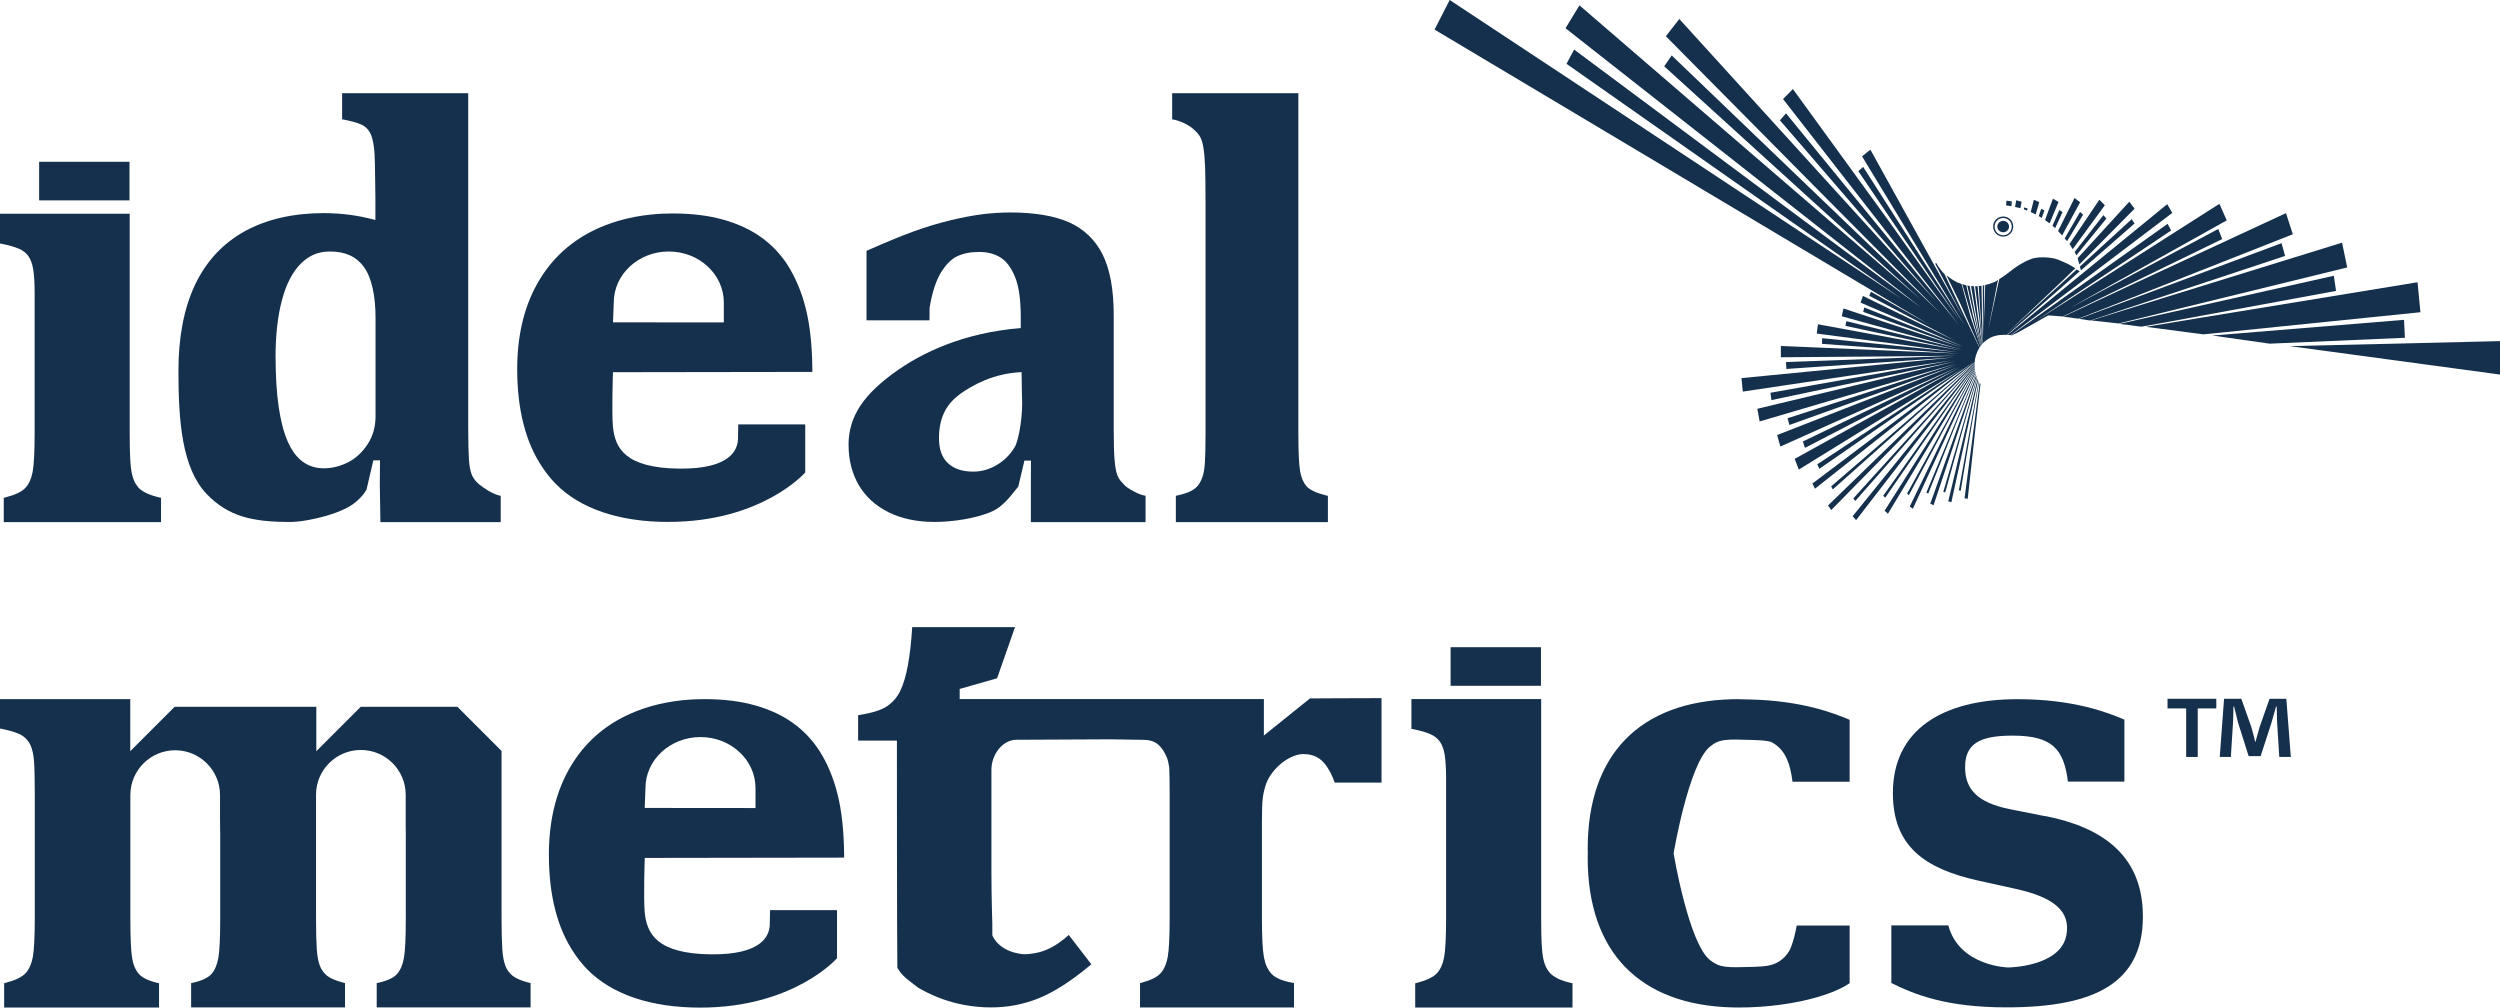
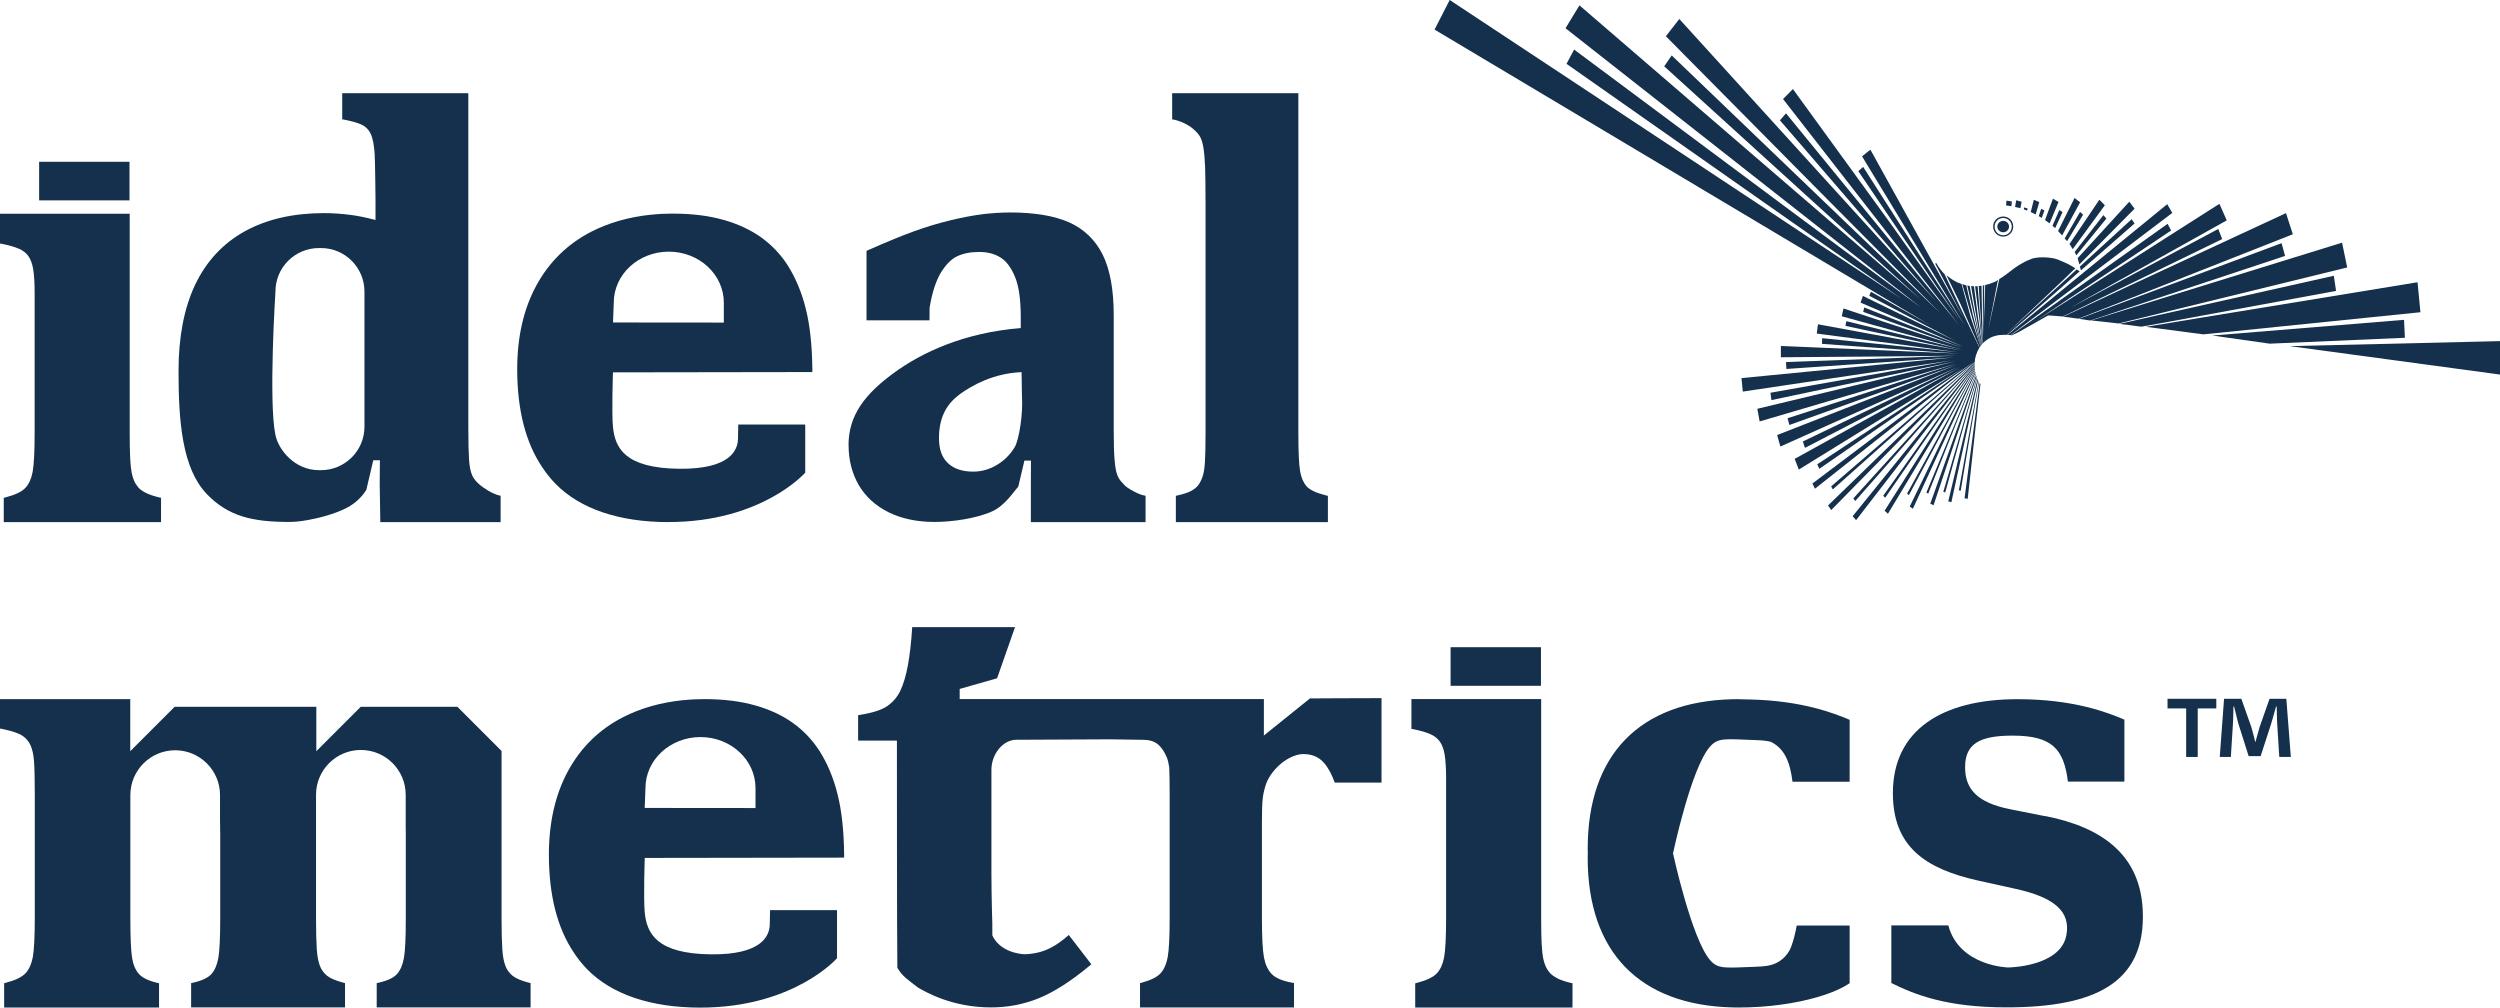
<svg xmlns="http://www.w3.org/2000/svg" id="Layer_2" data-name="Layer 2" viewBox="0 0 500.19 201.58">
  <g id="Layer_1-2" data-name="Layer 1">
    <g>
      <g>
-         <g>
-           <path d="M400.79,43.32c-1.13,0-2.01.88-2.01,2.01s.9,2.01,2.01,2.01,2.01-.88,2.01-2.01-.87-2.01-2.01-2.01ZM400.79,47.07c-.96,0-1.72-.77-1.72-1.73s.77-1.73,1.72-1.73,1.72.77,1.72,1.73-.76,1.73-1.72,1.73Z" fill="#14304c" />
-           <ellipse cx="400.79" cy="45.33" rx="1.17" ry="1.14" fill="#14304c" />
-         </g>
-         <path d="M402.43,41.26l.11-.95-1.1-.17-.07.96c.35.04.71.1,1.06.16h0Z" fill="#14304c" />
-         <polygon points="404.48 40.36 403.39 40.07 403.17 41.41 404.23 41.65 404.48 40.36" fill="#14304c" />
-         <polygon points="408.01 40.44 406.92 39.97 406.3 42.43 407.29 42.91 408.01 40.44" fill="#14304c" />
-         <path d="M410.08,44.69l1.78-4.28-1.12-.66-1.58,4.28c.31.21.62.44.91.66h0Z" fill="#14304c" />
-         <path d="M412.58,47.1h0s3.6-6.62,3.6-6.62l-1.11-.87-3.3,6.61c.28.29.55.58.8.88Z" fill="#14304c" />
-         <path d="M414.32,49.23c.13.2.25.39.38.62h0s6.43-8.79,6.43-8.79l-1.1-1.1-5.97,8.86c.09.15.18.28.26.4Z" fill="#14304c" />
-         <polygon points="416.03 52.9 427.08 41.75 426.02 40.36 415.68 51.66 416.03 52.9" fill="#14304c" />
-         <polygon points="483.69 56.47 440.24 63.59 429.35 65.39 440.84 66.9 484.27 62.47 483.69 56.47" fill="#14304c" />
-         <polygon points="405.66 41.7 404.99 41.5 404.91 41.89 405.59 42.13 405.66 41.7" fill="#14304c" />
-         <path d="M408.5,43.59h0s.54-1.49.54-1.49l-.65-.32-.48,1.46c.18.1.37.21.58.35Z" fill="#14304c" />
-         <path d="M411.19,45.64h0s1.48-3.2,1.48-3.2l-.64-.42-1.38,3.15c.19.17.37.32.53.47Z" fill="#14304c" />
-         <path d="M413.1,47.72s.09.1.17.19l.03.04c.1.12.22.24.27.3h0s3.21-5.29,3.21-5.29l-.61-.56-3.09,5.33Z" fill="#14304c" />
-         <polygon points="415.09 50.41 415.43 51.08 421.44 43.73 420.84 43.04 415.09 50.41" fill="#14304c" />
-         <path d="M416.13,53.33c.04.12.07.25.1.36.03.13.07.27.12.4h0s10.73-9.38,10.73-9.38l-.59-.85-10.37,9.48Z" fill="#14304c" />
-         <path d="M434.62,42.6l-1.01-1.75-18.45,15.08-13.49,11.06c.2.01.4.04.61.07h0s13.46-10.16,13.46-10.16l18.88-14.3Z" fill="#14304c" />
-         <path d="M396.08,69.51c.05-.08.1-.16.16-.23l-2-5.97h.02s-.02-.04-.02-.04l-1.78-6.45c-.25-.09-.5-.18-.8-.3l-.19-.08v-.03c-.64-.3-1.22-.68-1.72-1.11-.05-.03-.1-.06-.14-.09h-.02c-.05-.05-.1-.08-.14-.11h0s2.84,5.83,2.84,5.83l3.78,8.59Z" fill="#14304c" />
-         <path d="M444.61,47.85l-.79-2.04-29.66,15.79,31.36-17.51-1.47-3.31-23.66,15.08-13.19,8.41,8.41-5.62,18.78-12.53-.7-1.34-18.47,13.13-12.88,9.17s.05,0,.07.01c.03,0,.06,0,.09.01h0s1.21-.56,1.21-.56l6.07-3.43,1.28.08,1.67.14,7.95-3.86,23.93-11.64Z" fill="#14304c" />
-         <path d="M384.06,82.04l-17.7,15.28.34.6,28.39-25.29s0-.03,0-.05c0-.01,0-.03,0-.04v-.03l-11.03,9.54Z" fill="#14304c" />
-         <path d="M395.08,72.89v-.02c0-.06,0-.12,0-.19v-.02s-11.12,10.81-11.12,10.81l-18.21,17.66.63.92,17.86-18.16,10.84-11Z" fill="#14304c" />
-         <polygon points="458.74 46.87 457.37 42.64 427.01 56.73 412.83 63.35 412.83 63.35 412.79 63.36 415.85 63.76 427.77 59.08 458.74 46.87" fill="#14304c" />
-         <polygon points="469.62 53.51 468.59 48.55 432.65 59.67 418.38 64.11 423.88 64.72 433.23 62.42 469.62 53.51" fill="#14304c" />
-         <polygon points="467.39 58.2 466.94 55.17 431.85 63.04 424.03 64.8 428.42 65.36 432.09 64.71 467.39 58.2" fill="#14304c" />
-         <path d="M385.96,83l-15.15,16.71.38.53,23.88-27.15s0-.05,0-.08c0-.01,0-.03,0-.05v-.02s-9.11,10.06-9.11,10.06Z" fill="#14304c" />
-         <polygon points="456.49 48.65 426.6 59.8 415.98 63.78 415.98 63.78 415.95 63.79 418.2 64.13 457.19 51.2 456.49 48.65" fill="#14304c" />
-         <path d="M395.1,72.47s0-.07.01-.1c0,0,0-.02,0-.03v-.04s0-.04,0-.04v-.05s.01,0,.01,0v-.07c.02-.08.03-.16.03-.24v-.09s.03-.01.03-.01c0-.01.03-.14.03-.14.01-.05.02-.1.03-.15v-.06s.03-.08.04-.12l.03-.12s.05-.17.05-.17c.17-.54.39-1.03.68-1.49l-6.98-14.68c-.15-.16-.33-.35-.5-.56-.04-.04-.08-.09-.11-.14-.45-.55-.83-1.11-1.05-1.54l-.22.11,5.77,11.05-7.32-13.21-11.35-20.53-.1-.07-1.63,1.3,20.56,33.87-8.22-12.82-12.12-18.94-.96.86,12.55,18.53,7.64,11.24-14-19.65-19.28-26.55-1.98,1.99,35.22,45.23-14.75-18.06-19.87-24.3-1.22,1.39,20.4,23.66,10.8,12.52-20.85-22.92-30.48-33.53-2.69,3.45,31.67,31.98,23.23,23.41-53.73-51.55-1.5,2.18,51.22,46.55-27.72-23.89L316.01,1.07l-2.79,4.58,41.72,32.79,29.47,23.15-28.47-21.15-40.99-30.52-1.53,2.85,41.66,29.24,25.31,17.73-39.05-25.84L290.05,0l-3.03,5.92,85.4,50.95,13.73,8.18-11.83-6.68-.32.81,17.27,9.06-18.55-9.03-.46,1.34,12.56,5.39,8.09,3.47-7.66-3.02-12.26-4.87-.21.88,12.33,4.45,7.39,2.69-9.14-3.03-14.53-4.79-.33,1.56,24.06,6.66-8.87-2.19-14.29-3.49-.16.94,14.37,3.08,8.62,1.83-11.06-2.02-17.44-3.21-.24,1.86,17.57,2.3,10.6,1.42-9.96-1.04-17.12-1.76-.05,1.14,17.13,1.23,10.05.7-35.4-1.51v2.26s21.84-.17,21.84-.17l13.16-.14-12.43.48-21.54.79.07,1.38,33.55-2.31-15.65,1.52-26.88,2.62.26,2.7,41.77-6.23-12.47,2.23-23.76,4.23.19,1.47,23.65-4.99,13.22-2.78-14.12,3.38-25.57,6.13.46,2.53,25.34-7.45,14.02-4.13-11.66,3.79-22.11,7.15.36,1.35,21.89-7.85,11.66-4.21-12.45,4.87-23.55,9.2.65,2.3,35.67-15.99-10.58,5.08-20.59,9.9.42,1.28,20.38-10.57,10.7-5.56-33.14,18.33.83,2.14,21.33-13.17,11.61-7.17-10.13,6.67-19.12,12.62.41.9,18.93-13.1,11.98-8.28-12.42,9.34-19.87,14.98.51,1.04,19.63-15.54,12.33-9.78Z" fill="#14304c" />
-         <path d="M395.08,73.31s0-.1-.02-.15l-9.06,11.17-15.33,18.95.69.79,23.72-30.69v-.07Z" fill="#14304c" />
-         <path d="M394.63,62.65h.02v-.02h0s-1.25-5.56-1.25-5.56c-.28-.06-.56-.14-.8-.21h0l1.73,5.91,1.91,6.5s.06-.08.09-.13l-1.68-6.4-.02-.09Z" fill="#14304c" />
-         <path d="M396.08,76.65l-.91,6.92-2.11,16.13.63.1,1.78-16.18.77-6.76c-.04-.05-.07-.1-.11-.17l-.04-.04Z" fill="#14304c" />
-         <path d="M395.77,76.09l-.04-.07s-.05-.09-.08-.14l-1.88,7.76-3.97,16.66.62.19,3.67-16.78,1.68-7.63Z" fill="#14304c" />
-         <path d="M395.96,76.45s-.02-.03-.03-.05c-.01-.02-.03-.04-.05-.07l-1.22,6.63-2.74,15.13.37.1,2.55-15.19,1.12-6.55Z" fill="#14304c" />
-         <path d="M396.45,57.16c-.19.03-.37.06-.55.08l.71,11.55s.07-.08.11-.12l-.16-5.09-.11-6.42Z" fill="#14304c" />
-         <path d="M416.09,54.31l-.59-.4-14.23,13.02,11.62-11,2.32-2.24c-.09-.07-.17-.13-.25-.18-.18-.12-.38-.24-.63-.38,0,0-.01,0-.02-.01h-.02c-.11-.07-.22-.13-.33-.19-.06-.03-.11-.06-.17-.09-.16-.08-.31-.15-.45-.21l-.1-.05h0s0,0,0,0c-.18-.08-.37-.17-.56-.25l-.94-.39h0s-.05-.02-.05-.02c-.14-.04-.29-.09-.46-.14l-.11-.04h0s-.08-.02-.08-.02c-.17-.04-.3-.06-.43-.08l-.13-.02c-.19-.03-.37-.05-.55-.07l-.14-.02c-.31-.03-.63-.05-.96-.05h-.08s-.07,0-.07,0c-.17,0-.33,0-.5.02h-.12s-.04,0-.04,0c-.18.01-.37.04-.57.07h-.12s-.04.02-.04.02c-.19.03-.34.06-.49.09h-.05s-.04.02-.04.02l-.14.05c-.35.13-.71.28-1.07.44l-.08.04-.12.06c-.16.08-.34.17-.53.28l-.11.06-.09.05c-.17.1-.34.2-.51.3l-.09.06-.12.07c-.15.09-.3.19-.44.29l-.11.07-.1.07c-.11.08-.22.15-.33.23-.25.2-.48.38-.71.55-.17.13-.33.25-.5.38,0,0-.35.26-.42.31l-.15.11c-.13.09-.26.18-.39.27-.25.18-.47.32-.69.45l-.02.09h-.01s-2.19,10.09-2.19,10.09l1.96-10.04c-.1.09-.21.18-.36.27l-.08.04c-.07.04-.15.08-.25.12-.09.04-.18.08-.27.11-.09.04-.19.08-.28.11-.1.04-.21.08-.31.11-.1.03-.2.07-.3.1-.06.02-.12.04-.18.05-.17.05-.32.08-.49.12-.01,0-.02,0-.04.01l-.35,10.24.16-10.2-.12.03c-.06.01-.11.03-.17.04l.02,11.54c.25-.26.53-.49.84-.71l.07-.05c.17-.11.36-.22.55-.32l.05-.03c.12-.06.25-.11.34-.15h.01s.06-.03.06-.03h.02s.26-.1.26-.1l.11-.03c.11-.03.23-.06.33-.09h.05s.02-.02.02-.02h.04s.07-.02.11-.03l.2-.03c.11-.02.22-.04.34-.05.01,0,.02,0,.03,0h.03s.01,0,.01,0h.04s.06,0,.09-.01h.13s.19-.02.19-.02c.1,0,.19-.01.29-.01.02,0,.03,0,.05,0,.01,0,.03,0,.04,0,.01,0,.03,0,.05,0,.01,0,.03,0,.04,0,.01,0,.02,0,.04,0,.01,0,.02,0,.03,0,.1,0,.19,0,.29.01h.08s10.41-9.07,10.41-9.07l4.09-3.61Z" fill="#14304c" />
-         <path d="M394.94,57.27c-.17,0-.34-.02-.53-.03h-.05s2.05,11.79,2.05,11.79c.03-.04.06-.08.1-.12l.02-.02-.82-5.68-.77-5.94Z" fill="#14304c" />
-         <path d="M395.29,57.28h-.12s.87,6.68.87,6.68l.51,4.92s.04-.04.05-.06l-.92-11.56c-.13,0-.26.02-.39.02Z" fill="#14304c" />
-         <path d="M394.08,57.2c-.06,0-.12-.02-.18-.03h-.03c-.09-.02-.17-.03-.26-.04l1.51,6.6,1.22,5.41s.05-.06.07-.09l-1.11-5.37-1.22-6.48Z" fill="#14304c" />
-         <path d="M395.16,74.22s0-.05,0-.08c0-.02,0-.04-.02-.06l-4.8,8.68-8.78,16,.36.31,8.63-16.18,4.63-8.67Z" fill="#14304c" />
-         <path d="M395.24,74.6v-.02c-.02-.07-.03-.13-.06-.2l-4.57,9.4-8.52,17.57.63.44,8.2-17.82,4.31-9.36Z" fill="#14304c" />
-         <path d="M395.56,75.75l.02-.08v-.02s-.04-.09-.07-.13l-2.18,7.41-4.52,15.46.38.15,4.32-15.53,2.05-7.25Z" fill="#14304c" />
-         <path d="M388.61,83.05l6.48-9.41s0-.06,0-.1c0-.02,0-.05-.02-.08l-6.68,9.39-11.6,16.33.39.4,11.43-16.54Z" fill="#14304c" />
-         <path d="M395.13,73.94v-.06s-.02-.09-.04-.14l-6.51,10.25-11.52,18.2.67.6,11.15-18.5,6.24-10.34Z" fill="#14304c" />
-         <path d="M395.33,74.94s-.01-.04-.02-.06c0-.03-.02-.05-.03-.08l-3.36,8.06-6.5,15.69.37.22,6.31-15.83,3.23-8Z" fill="#14304c" />
-         <path d="M395.45,75.35s-.03-.08-.04-.12v-.03s-.04-.08-.04-.08l-3.05,8.54-6.12,17.12.66.3,5.77-17.27,2.83-8.46Z" fill="#14304c" />
-         <polygon points="480.99 63.99 442.63 67.13 454.12 68.76 481.16 67.58 480.99 63.99" fill="#14304c" />
-         <polygon points="500.19 68.25 458.12 69.25 500.19 74.94 500.19 68.25" fill="#14304c" />
+         <path d="M400.79,43.32c-1.13,0-2.01.88-2.01,2.01s.9,2.01,2.01,2.01,2.01-.88,2.01-2.01-.87-2.01-2.01-2.01ZM400.79,47.07c-.96,0-1.72-.77-1.72-1.73s.77-1.73,1.72-1.73,1.72.77,1.72,1.73-.76,1.73-1.72,1.73Z" fill="#14304c" />
+         <ellipse cx="400.79" cy="45.33" rx="1.17" ry="1.14" fill="#14304c" />
      </g>
+       <path d="M402.43,41.26l.11-.95-1.1-.17-.07.96c.35.04.71.1,1.06.16h0Z" fill="#14304c" />
+       <polygon points="404.48 40.36 403.39 40.07 403.17 41.41 404.23 41.65 404.48 40.36" fill="#14304c" />
+       <polygon points="408.01 40.44 406.92 39.97 406.3 42.43 407.29 42.91 408.01 40.44" fill="#14304c" />
+       <path d="M410.08,44.69l1.78-4.28-1.12-.66-1.58,4.28c.31.21.62.44.91.66h0Z" fill="#14304c" />
+       <path d="M412.58,47.1h0s3.6-6.62,3.6-6.62l-1.11-.87-3.3,6.61c.28.29.55.58.8.88Z" fill="#14304c" />
+       <path d="M414.32,49.23c.13.2.25.39.38.62h0s6.43-8.79,6.43-8.79l-1.1-1.1-5.97,8.86c.09.15.18.28.26.4Z" fill="#14304c" />
+       <polygon points="416.03 52.9 427.08 41.75 426.02 40.36 415.68 51.66 416.03 52.9" fill="#14304c" />
+       <polygon points="483.69 56.47 440.24 63.59 429.35 65.39 440.84 66.9 484.27 62.47 483.69 56.47" fill="#14304c" />
+       <polygon points="405.66 41.7 404.99 41.5 404.91 41.89 405.59 42.13 405.66 41.7" fill="#14304c" />
+       <path d="M408.5,43.59h0s.54-1.49.54-1.49l-.65-.32-.48,1.46c.18.1.37.21.58.35Z" fill="#14304c" />
+       <path d="M411.19,45.64h0s1.48-3.2,1.48-3.2l-.64-.42-1.38,3.15c.19.17.37.32.53.47Z" fill="#14304c" />
+       <path d="M413.1,47.72s.09.1.17.19l.03.04c.1.12.22.24.27.3h0s3.21-5.29,3.21-5.29l-.61-.56-3.09,5.33Z" fill="#14304c" />
+       <polygon points="415.09 50.41 415.43 51.08 421.44 43.73 420.84 43.04 415.09 50.41" fill="#14304c" />
+       <path d="M416.13,53.33c.04.12.07.25.1.36.03.13.07.27.12.4h0s10.73-9.38,10.73-9.38l-.59-.85-10.37,9.48Z" fill="#14304c" />
+       <path d="M434.62,42.6l-1.01-1.75-18.45,15.08-13.49,11.06c.2.01.4.04.61.07h0s13.46-10.16,13.46-10.16l18.88-14.3Z" fill="#14304c" />
+       <path d="M396.08,69.51c.05-.08.1-.16.16-.23l-2-5.97h.02s-.02-.04-.02-.04l-1.78-6.45c-.25-.09-.5-.18-.8-.3l-.19-.08v-.03c-.64-.3-1.22-.68-1.72-1.11-.05-.03-.1-.06-.14-.09h-.02c-.05-.05-.1-.08-.14-.11h0s2.84,5.83,2.84,5.83l3.78,8.59Z" fill="#14304c" />
+       <path d="M444.61,47.85l-.79-2.04-29.66,15.79,31.36-17.51-1.47-3.31-23.66,15.08-13.19,8.41,8.41-5.62,18.78-12.53-.7-1.34-18.47,13.13-12.88,9.17s.05,0,.07.01c.03,0,.06,0,.09.01h0s1.21-.56,1.21-.56l6.07-3.43,1.28.08,1.67.14,7.95-3.86,23.93-11.64Z" fill="#14304c" />
+       <path d="M384.06,82.04l-17.7,15.28.34.6,28.39-25.29s0-.03,0-.05c0-.01,0-.03,0-.04v-.03l-11.03,9.54Z" fill="#14304c" />
+       <path d="M395.08,72.89v-.02c0-.06,0-.12,0-.19v-.02s-11.12,10.81-11.12,10.81l-18.21,17.66.63.92,17.86-18.16,10.84-11Z" fill="#14304c" />
+       <polygon points="458.74 46.87 457.37 42.64 427.01 56.73 412.83 63.35 412.83 63.35 412.79 63.36 415.85 63.76 427.77 59.08 458.74 46.87" fill="#14304c" />
+       <polygon points="469.62 53.51 468.59 48.55 432.65 59.67 418.38 64.11 423.88 64.72 433.23 62.42 469.62 53.51" fill="#14304c" />
+       <polygon points="467.39 58.2 466.94 55.17 431.85 63.04 424.03 64.8 428.42 65.36 432.09 64.71 467.39 58.2" fill="#14304c" />
+       <path d="M385.96,83l-15.15,16.71.38.53,23.88-27.15s0-.05,0-.08c0-.01,0-.03,0-.05v-.02s-9.11,10.06-9.11,10.06Z" fill="#14304c" />
+       <polygon points="456.49 48.65 426.6 59.8 415.98 63.78 415.98 63.78 415.95 63.79 418.2 64.13 457.19 51.2 456.49 48.65" fill="#14304c" />
+       <path d="M395.1,72.47s0-.07.01-.1c0,0,0-.02,0-.03v-.04s0-.04,0-.04v-.05s.01,0,.01,0v-.07c.02-.08.03-.16.03-.24v-.09s.03-.01.03-.01c0-.01.03-.14.03-.14.01-.05.02-.1.03-.15v-.06s.03-.08.04-.12l.03-.12s.05-.17.05-.17c.17-.54.39-1.03.68-1.49l-6.98-14.68c-.15-.16-.33-.35-.5-.56-.04-.04-.08-.09-.11-.14-.45-.55-.83-1.11-1.05-1.54l-.22.11,5.77,11.05-7.32-13.21-11.35-20.53-.1-.07-1.63,1.3,20.56,33.87-8.22-12.82-12.12-18.94-.96.86,12.55,18.53,7.64,11.24-14-19.65-19.28-26.55-1.98,1.99,35.22,45.23-14.75-18.06-19.87-24.3-1.22,1.39,20.4,23.66,10.8,12.52-20.85-22.92-30.48-33.53-2.69,3.45,31.67,31.98,23.23,23.41-53.73-51.55-1.5,2.18,51.22,46.55-27.72-23.89L316.01,1.07l-2.79,4.58,41.72,32.79,29.47,23.15-28.47-21.15-40.99-30.52-1.53,2.85,41.66,29.24,25.31,17.73-39.05-25.84L290.05,0l-3.03,5.92,85.4,50.95,13.73,8.18-11.83-6.68-.32.81,17.27,9.06-18.55-9.03-.46,1.34,12.56,5.39,8.09,3.47-7.66-3.02-12.26-4.87-.21.88,12.33,4.45,7.39,2.69-9.14-3.03-14.53-4.79-.33,1.56,24.06,6.66-8.87-2.19-14.29-3.49-.16.94,14.37,3.08,8.62,1.83-11.06-2.02-17.44-3.21-.24,1.86,17.57,2.3,10.6,1.42-9.96-1.04-17.12-1.76-.05,1.14,17.13,1.23,10.05.7-35.4-1.51v2.26s21.84-.17,21.84-.17l13.16-.14-12.43.48-21.54.79.07,1.38,33.55-2.31-15.65,1.52-26.88,2.62.26,2.7,41.77-6.23-12.47,2.23-23.76,4.23.19,1.47,23.65-4.99,13.22-2.78-14.12,3.38-25.57,6.13.46,2.53,25.34-7.45,14.02-4.13-11.66,3.79-22.11,7.15.36,1.35,21.89-7.85,11.66-4.21-12.45,4.87-23.55,9.2.65,2.3,35.67-15.99-10.58,5.08-20.59,9.9.42,1.28,20.38-10.57,10.7-5.56-33.14,18.33.83,2.14,21.33-13.17,11.61-7.17-10.13,6.67-19.12,12.62.41.9,18.93-13.1,11.98-8.28-12.42,9.34-19.87,14.98.51,1.04,19.63-15.54,12.33-9.78Z" fill="#14304c" />
+       <path d="M395.08,73.31s0-.1-.02-.15l-9.06,11.17-15.33,18.95.69.79,23.72-30.69v-.07Z" fill="#14304c" />
+       <path d="M394.63,62.65h.02v-.02h0s-1.25-5.56-1.25-5.56c-.28-.06-.56-.14-.8-.21h0l1.73,5.91,1.91,6.5s.06-.08.09-.13l-1.68-6.4-.02-.09Z" fill="#14304c" />
+       <path d="M396.08,76.65l-.91,6.92-2.11,16.13.63.1,1.78-16.18.77-6.76c-.04-.05-.07-.1-.11-.17l-.04-.04Z" fill="#14304c" />
+       <path d="M395.77,76.09l-.04-.07s-.05-.09-.08-.14l-1.88,7.76-3.97,16.66.62.19,3.67-16.78,1.68-7.63Z" fill="#14304c" />
+       <path d="M395.96,76.45s-.02-.03-.03-.05c-.01-.02-.03-.04-.05-.07l-1.22,6.63-2.74,15.13.37.1,2.55-15.19,1.12-6.55Z" fill="#14304c" />
+       <path d="M396.45,57.16c-.19.03-.37.06-.55.08l.71,11.55s.07-.08.11-.12l-.16-5.09-.11-6.42Z" fill="#14304c" />
+       <path d="M416.09,54.31l-.59-.4-14.23,13.02,11.62-11,2.32-2.24c-.09-.07-.17-.13-.25-.18-.18-.12-.38-.24-.63-.38,0,0-.01,0-.02-.01h-.02c-.11-.07-.22-.13-.33-.19-.06-.03-.11-.06-.17-.09-.16-.08-.31-.15-.45-.21l-.1-.05h0s0,0,0,0c-.18-.08-.37-.17-.56-.25l-.94-.39h0s-.05-.02-.05-.02c-.14-.04-.29-.09-.46-.14l-.11-.04h0s-.08-.02-.08-.02c-.17-.04-.3-.06-.43-.08l-.13-.02c-.19-.03-.37-.05-.55-.07l-.14-.02c-.31-.03-.63-.05-.96-.05h-.08s-.07,0-.07,0c-.17,0-.33,0-.5.02h-.12s-.04,0-.04,0c-.18.01-.37.04-.57.07h-.12s-.04.02-.04.02c-.19.03-.34.06-.49.09h-.05s-.04.02-.04.02l-.14.05c-.35.13-.71.28-1.07.44l-.08.04-.12.06c-.16.08-.34.17-.53.28l-.11.06-.09.05c-.17.1-.34.2-.51.3l-.09.06-.12.07c-.15.09-.3.19-.44.29l-.11.07-.1.07c-.11.08-.22.15-.33.23-.25.2-.48.38-.71.55-.17.13-.33.25-.5.38,0,0-.35.26-.42.31l-.15.11c-.13.09-.26.18-.39.27-.25.18-.47.32-.69.45l-.02.09h-.01s-2.19,10.09-2.19,10.09l1.96-10.04c-.1.09-.21.18-.36.27l-.08.04c-.07.04-.15.08-.25.12-.09.04-.18.08-.27.11-.09.04-.19.08-.28.11-.1.04-.21.08-.31.11-.1.03-.2.07-.3.1-.06.02-.12.04-.18.05-.17.05-.32.08-.49.12-.01,0-.02,0-.04.01l-.35,10.24.16-10.2-.12.03c-.06.01-.11.03-.17.04l.02,11.54c.25-.26.53-.49.84-.71l.07-.05c.17-.11.36-.22.55-.32l.05-.03c.12-.06.25-.11.34-.15h.01s.06-.03.06-.03h.02s.26-.1.26-.1l.11-.03c.11-.03.23-.06.33-.09h.05s.02-.02.02-.02h.04s.07-.02.11-.03l.2-.03c.11-.02.22-.04.34-.05.01,0,.02,0,.03,0h.03s.01,0,.01,0h.04s.06,0,.09-.01h.13s.19-.02.19-.02c.1,0,.19-.01.29-.01.02,0,.03,0,.05,0,.01,0,.03,0,.04,0,.01,0,.03,0,.05,0,.01,0,.03,0,.04,0,.01,0,.02,0,.04,0,.01,0,.02,0,.03,0,.1,0,.19,0,.29.01h.08s10.41-9.07,10.41-9.07l4.09-3.61Z" fill="#14304c" />
+       <path d="M394.94,57.27c-.17,0-.34-.02-.53-.03h-.05s2.05,11.79,2.05,11.79c.03-.04.06-.08.1-.12l.02-.02-.82-5.68-.77-5.94Z" fill="#14304c" />
+       <path d="M395.29,57.28h-.12s.87,6.68.87,6.68l.51,4.92s.04-.04.05-.06l-.92-11.56c-.13,0-.26.02-.39.02Z" fill="#14304c" />
+       <path d="M394.08,57.2c-.06,0-.12-.02-.18-.03h-.03c-.09-.02-.17-.03-.26-.04l1.51,6.6,1.22,5.41s.05-.06.07-.09l-1.11-5.37-1.22-6.48Z" fill="#14304c" />
+       <path d="M395.16,74.22s0-.05,0-.08c0-.02,0-.04-.02-.06l-4.8,8.68-8.78,16,.36.31,8.63-16.18,4.63-8.67Z" fill="#14304c" />
+       <path d="M395.24,74.6v-.02c-.02-.07-.03-.13-.06-.2l-4.57,9.4-8.52,17.57.63.44,8.2-17.82,4.31-9.36Z" fill="#14304c" />
+       <path d="M395.56,75.75l.02-.08v-.02s-.04-.09-.07-.13l-2.18,7.41-4.52,15.46.38.15,4.32-15.53,2.05-7.25Z" fill="#14304c" />
+       <path d="M388.61,83.05l6.48-9.41s0-.06,0-.1c0-.02,0-.05-.02-.08l-6.68,9.39-11.6,16.33.39.4,11.43-16.54Z" fill="#14304c" />
+       <path d="M395.13,73.94v-.06s-.02-.09-.04-.14l-6.51,10.25-11.52,18.2.67.6,11.15-18.5,6.24-10.34Z" fill="#14304c" />
+       <path d="M395.33,74.94s-.01-.04-.02-.06c0-.03-.02-.05-.03-.08l-3.36,8.06-6.5,15.69.37.22,6.31-15.83,3.23-8Z" fill="#14304c" />
+       <path d="M395.45,75.35s-.03-.08-.04-.12v-.03s-.04-.08-.04-.08l-3.05,8.54-6.12,17.12.66.3,5.77-17.27,2.83-8.46Z" fill="#14304c" />
+       <polygon points="480.99 63.99 442.63 67.13 454.12 68.76 481.16 67.58 480.99 63.99" fill="#14304c" />
+       <polygon points="500.19 68.25 458.12 69.25 500.19 74.94 500.19 68.25" fill="#14304c" />
+     </g>
+     <g>
+       <path d="M262.08,139.75l-9.21,7.41v-7.3h-54.52s-6.34,0-6.34,0v-2.02l7.48-2.13,3.59-10.23h-20.57c-.2,3.25-.49,5.55-.86,7.61-.38,2.11-.91,3.85-1.54,5.16-.62,1.27-1.51,2.28-2.62,3.04-1.14.76-2.95,1.35-5.39,1.73l-.41.07v5.09h7.76s0,40.22.09,45.46c1.16,1.87,1.96,2.24,4.16,3.97,1.53.88,6.79,3.95,14.6,3.95,3.35,0,6.6-.63,9.62-1.87,3-1.24,6.41-3.41,10.06-6.45l.37-.31-4.51-5.86-.38.32c-1.08.93-2.13,1.66-3.1,2.17-.97.51-1.91.85-2.77,1.04-.88.2-2.25.38-3,.3-4.97-.56-6.05-3.79-6.05-3.79v-2.27s-.18-5.58-.18-10.09v-20.74c0-3.07,2.25-6,4.99-6l18.73-.09,6.66.1c2.09,0,2.94.86,3.39,1.35.58.63,1,1.42,1.34,2.21.21.52.36,1.23.47,2,.05,1.34.08,3.09.08,5.23v24.84c0,3.78-.13,6.43-.39,7.84-.24,1.35-.71,2.42-1.39,3.2-.68.78-1.95,1.41-3.8,1.92l-.35.1v4.86h30.81v-4.89l-.39-.07c-1.91-.35-3.28-.92-4.05-1.71-.78-.79-1.3-1.92-1.57-3.33-.28-1.49-.41-4.16-.41-7.95v-19.29c0-2.06.05-3.62.17-4.65.12-1,.36-2,.72-2.99.36-.96.98-1.92,1.83-2.86.86-.94,1.82-1.68,2.82-2.2,1-.51,1.93-.76,2.73-.76,1.74,0,3.08.56,4.11,1.72.86.96,1.6,2.31,2.19,3.99h9.36v-16.9c-6.23,0-14.33.06-14.33.06Z" fill="#14304c" />
+       <path d="M409.25,163.31l-6.92-1.37c-7.02-1.37-9.16-4.27-9.16-8.46,0-4.78,3.08-6.3,9.5-6.3,7.94,0,10.26,2.71,11.07,9.2h11.3v-12.39c-3.36-1.45-10.18-4.1-21.38-4.1-15.07,0-24.94,6.15-24.94,18.79,0,10.59,6.31,15.12,17.1,17.51l7.33,1.62c7.84,1.71,11.18,4.52,10.28,9.31-1.19,6.35-11.64,6.45-11.64,6.45,0,0-9.78-.21-11.98-8.42h-11.4v11.53c4.68,2.31,11,4.87,23.01,4.87,17.51,0,27.94-4.73,27.29-19.39-.48-10.84-7.74-16.57-19.45-18.88Z" fill="#14304c" />
+       <g>
+         <rect x="290.23" y="129.49" width="18.08" height="7.72" fill="#14304c" />
+         <path d="M311.54,195.7c-.65-.34-1.15-.69-1.48-1.08-.35-.41-.62-.84-.83-1.32-.21-.48-.37-1.04-.5-1.67-.12-.63-.21-1.56-.28-2.75-.07-1.22-.1-2.96-.1-5.18v-43.83h-25.96v5.96l.39.07c1.38.27,2.51.6,3.37.97.8.35,1.45.84,1.92,1.49.47.66.8,1.56.98,2.67.18,1.18.28,2.75.28,4.68v28.02c0,3.77-.14,6.41-.4,7.81-.25,1.35-.73,2.42-1.44,3.19s-2.04,1.41-3.97,1.91l-.37.1v4.85h31.47v-4.86l-.37-.08c-1.12-.27-2.03-.58-2.71-.93Z" fill="#14304c" />
+       </g>
+       <polygon points="433.67 141.74 437.4 141.74 437.4 151.45 439.71 151.45 439.71 141.74 443.43 141.74 443.43 139.81 433.67 139.81 433.67 141.74" fill="#14304c" />
+       <path d="M454.08,139.81l-2.01,5.73c-.26.86-.51,1.84-.81,2.91h-.04c-.3-1.2-.51-2.05-.77-2.95l-2.01-5.69h-3.46l-.86,11.64h2.22l.43-6.84c.04-1.07.09-2.18.09-3.25h.13c.26,1.03.6,2.4.81,3.29l2.1,6.63h2.4l2.1-6.46c.34-1.07.68-2.44.98-3.46h.13c.04,1.24.04,2.35.09,3.25l.43,6.84h2.31l-.9-11.64h-3.34Z" fill="#14304c" />
+       <path d="M163.91,150.18c-1.37-2.13-3.13-3.99-5.22-5.5-2.09-1.51-4.63-2.7-7.55-3.54h-.01s-.02,0-.02,0c-2.88-.83-6.29-1.26-10.09-1.26h0c-.1,0-.19,0-.28,0-.67,0-1.34.02-2,.05-.65.03-1.28.09-1.92.15-.1,0-.2.01-.29.02-4.38.46-8.37,1.6-11.89,3.4-4.71,2.42-8.42,6.03-10.98,10.74-2.55,4.68-3.84,10.31-3.84,16.74,0,8.14,1.68,14.71,5.01,19.64.78,1.18,1.64,2.27,2.6,3.26,4.95,5.1,12.86,7.72,22.66,7.72,18.76,0,27.38-9.89,27.38-9.89v-9.54l-.08-.08h-13.32l-.06,2.98c-.09,2.17-1.6,5.96-11.69,5.87-11-.1-12.9-4.22-13.32-8.35-.28-2.72,0-10.94,0-10.94h0s.57,0,.57,0l39.32-.06v-.77c-.06-4.65-.49-8.68-1.33-11.96-.8-3.23-2.03-6.15-3.63-8.67ZM151.16,161.67l-22.17-.02.15-3.97c0-5.64,4.93-10.21,11.01-10.21h0c6.08,0,11.01,4.57,11.01,10.21v3.98Z" fill="#14304c" />
+       <path d="M347.85,139.88c-.43,0-.84.01-1.26.02-18.48.46-28.93,11.02-28.93,29.93,0,.31.01.6.02.9,0,.3-.02.59-.02.9,0,18.91,10.45,29.47,28.93,29.93.42.01.84.02,1.26.02,5.87,0,11.45-.82,15.8-2.09,2.68-.78,4.9-1.74,6.42-2.78v-11.54h-10.59c-.29,1.59-.64,2.98-1.09,4.19v.04c-.77,1.99-2.5,3.42-4.56,3.79-.93.16-1.87.22-2.84.25-5.7.18-7.22.53-8.83-1.33-3.71-4.26-7.43-21.37-7.43-21.37,0,0,3.61-17.11,7.43-21.39,1.63-1.83,3.13-1.47,8.83-1.29.96.03,1.91.08,2.84.25.18.03.35.08.52.13,2.68,1.37,3.78,3.94,4.29,7.97h11.43v-12.39c-3.22-1.37-9.58-3.82-19.86-4.07-.78-.03-1.56-.05-2.35-.05Z" fill="#14304c" />
+       <path d="M105.79,196.61c-1.47-.39-2.56-.84-3.23-1.38-.65-.53-1.15-1.19-1.44-1.99-.32-.83-.53-1.97-.62-3.35-.1-1.43-.15-3.52-.15-6.24v-33.4s-8.84-8.84-8.84-8.84h-19.33l-8.89,8.89v-8.89h-28.34l-8.89,8.89v-8.9h0v-1.52H0v5.88l.39.08c1.94.39,3.3.84,4.06,1.34.73.48,1.29,1.12,1.65,1.91.37.8.61,1.91.71,3.27.1,1.41.15,3.61.15,6.57v24.77c0,3.76-.14,6.41-.4,7.81-.25,1.34-.73,2.42-1.44,3.2-.71.77-2.02,1.41-3.93,1.91l-.36.1v4.86h30.99v-4.86l-.37-.08c-1.77-.42-3-1.02-3.68-1.8-.69-.79-1.15-1.9-1.36-3.31-.22-1.48-.33-4.11-.33-7.86v-24.59c0-4.95,4.02-8.97,8.97-8.97s8.97,4.02,8.97,8.97v4.66c.02.99.04,2.07.04,3.21,0,.21,0,.41,0,.63v16.15c0,3.81-.12,6.48-.37,7.9-.24,1.37-.69,2.45-1.36,3.22-.66.76-1.91,1.36-3.72,1.77l-.37.08v4.86h30.79v-4.86l-.36-.1c-1.47-.39-2.56-.84-3.23-1.38-.65-.53-1.15-1.19-1.44-1.99-.32-.83-.53-1.97-.62-3.35-.1-1.43-.15-3.52-.15-6.24v-23.45s0-.05,0-.07v-1.1c0-4.95,4.02-8.97,8.97-8.97s8.97,4.02,8.97,8.97v5.69c.01.72.02,1.46.02,2.24,0,.21,0,.41,0,.63v16.15c0,3.81-.12,6.48-.37,7.9-.24,1.37-.69,2.45-1.36,3.22-.66.76-1.91,1.36-3.72,1.77l-.37.08v4.86h30.79v-4.86l-.36-.1Z" fill="#14304c" />
+     </g>
+     <g>
      <g>
        <rect x="7.83" y="32.37" width="18.08" height="7.72" fill="#14304c" />
        <path d="M3.75,49.74c.8.35,1.45.84,1.92,1.49.47.66.8,1.56.98,2.67.18,1.18.28,2.75.28,4.68v28.02c0,3.77-.14,6.41-.4,7.81-.25,1.35-.73,2.42-1.44,3.19-.7.77-2.04,1.41-3.97,1.91l-.37.1v4.85h31.47v-4.86l-.37-.08c-1.12-.27-2.03-.58-2.71-.93-.65-.34-1.15-.69-1.48-1.08-.34-.41-.62-.84-.83-1.32-.21-.48-.37-1.04-.5-1.67-.12-.63-.21-1.56-.28-2.75-.07-1.22-.1-2.96-.1-5.18v-43.83H0v5.96l.39.07c1.38.27,2.51.6,3.37.97Z" fill="#14304c" />
-         <path d="M239.99,27.17c.36.55.61,1.33.77,2.29.17,1.05.29,2.35.35,3.9.05,1.57.09,4.06.09,7.42v45.91c0,2.48-.04,4.41-.12,5.74-.08,1.27-.24,2.27-.48,2.95-.25.69-.53,1.25-.85,1.68-.31.41-.76.78-1.33,1.11-.6.34-1.48.64-2.59.9l-.57.13v5.26h30.42v-5.25l-.56-.14c-1.85-.48-3.11-1.08-3.73-1.8-.63-.73-1.05-1.74-1.27-2.99-.23-1.36-.35-3.9-.35-7.58V18.65h-25.25v5.23c1.56.21,3.31,1.16,4.04,1.78.56.46,1.08.97,1.43,1.51Z" fill="#14304c" />
-         <path d="M57.91,104.44c1.93,0,4.76-.48,7.39-1.25l-.04.04c-.05.06-.09.11-.14.17.04-.04.08-.08.12-.12l.1-.1c1.39-.41,2.73-.9,3.84-1.45,2.51-1.23,3.8-3.14,4.14-3.73l1.38-5.9h1.33s-.04,4.77-.04,4.77c0,0,0,0,0,0l.12,7.6h24.07v-5.26c-1.75-.36-3.53-1.68-4.27-2.27-.63-.5-1.17-1.16-1.47-1.85-.32-.74-.52-1.76-.61-3.04-.09-1.33-.15-3.51-.15-6.48V18.65h-25.23v5.22l.59.11c2.32.46,3.36.94,3.81,1.25.63.43,1.09,1.02,1.41,1.8.33.84.57,2.1.68,3.75.1,1.49.17,9.19.17,9.19v4.04h0c-1.93-.5-3.64-.85-5.12-1.03-1.71-.22-3.45-.34-5.2-.34-6.12,0-11.43,1.22-15.79,3.61-4.39,2.42-7.75,6.03-9.98,10.73-2.2,4.64-3.32,10.45-3.32,17.19,0,9.98.68,19.52,5.68,24.7,4.29,4.45,9.12,5.56,16.5,5.56ZM55.13,71.45c0-4.41.44-8.3,1.31-11.5.84-3.15,2.11-5.57,3.76-7.22.2-.2.41-.39.62-.57.42-.35.87-.65,1.33-.91,1.15-.63,2.42-.93,3.84-.93.78,0,1.51.06,2.18.19.67.13,1.29.33,1.86.59.57.26,1.09.59,1.56.99.47.4.89.86,1.27,1.39.38.54.71,1.16.99,1.86.28.7.52,1.47.71,2.33.38,1.7.58,3.71.58,6.01v19.6c0,1.05-.13,2.05-.4,2.98-.13.47-.3.92-.5,1.36-.1.22-.21.43-.32.64-.12.21-.24.42-.37.62-.53.81-1.13,1.52-1.79,2.13-.66.61-1.37,1.11-2.15,1.5-1.18.59-2.37.96-3.55,1.11-.39.05-.79.08-1.18.08-.41,0-.81-.03-1.2-.08-2.69-.38-4.68-2.08-6.07-5.18-1.64-3.68-2.47-9.39-2.47-16.97h-.01Z" fill="#14304c" />
-         <path d="M169.78,89.02c0,3,.68,5.69,2.03,8.02,1.35,2.31,3.36,4.15,5.97,5.45l.03.03h.03c2.59,1.26,5.65,1.91,9.15,1.91s8.46-.7,11.59-2.15c2.56-1.19,4.3-4.02,5.15-4.9l1.23-5.23h1.31s-.02,4.68-.02,4.68v7.63h22.95v-5.27c-1.44-.21-3.21-1.33-3.75-1.72-.43-.31-.8-.79-1.13-1.14-.32-.34-.6-.8-.81-1.39-.23-.62-.4-1.6-.51-2.94-.12-1.39-.17-3.38-.17-5.94v-23.01c0-5.09-.75-9.17-2.21-12.1-1.49-2.97-3.76-5.16-6.78-6.49-2.93-1.29-6.88-1.95-11.71-1.95-1.87,0-3.76.13-5.64.36-1.85.24-3.99.64-6.38,1.22-2.33.56-4.76,1.29-7.2,2.17-2.4.87-5.45,2.12-9.1,3.73l-.44.2v13.9h12.6l.02-2.52c.49-2.99,1.25-5.34,2.25-7.01.99-1.61,2.08-2.72,3.25-3.28,1.21-.57,2.69-.87,4.39-.87s3.11.36,4.29,1.11c1.16.71,2.13,2,2.89,3.83.79,1.88,1.17,4.61,1.17,8.16v2.13c-11.29.9-19.83,4.86-25.54,9.08-5.5,4.06-8.92,8.27-8.92,14.31ZM191.94,78.94h-.01c2.68-1.93,6.92-4.26,12.46-4.48l.08,4.79c.25,3.44-.57,8.68-1.43,10.17-.88,1.49-2.08,2.71-3.57,3.59-1.49.9-3.11,1.35-4.77,1.35-2.16,0-3.87-.57-5.07-1.72-1.19-1.14-1.76-2.76-1.76-4.99,0-3.86,1.33-6.7,4.08-8.69Z" fill="#14304c" />
-         <path d="M133.73,104.42c18.76,0,27.38-9.89,27.38-9.89v-9.54l-.08-.08h-13.32l-.06,2.98c-.09,2.17-1.6,5.96-11.69,5.87-11-.1-12.9-4.22-13.32-8.35-.28-2.72,0-10.94,0-10.94h0s.57,0,.57,0l39.32-.06v-.77c-.06-4.65-.49-8.68-1.33-11.96-.8-3.23-2.03-6.15-3.63-8.67-1.37-2.13-3.13-3.99-5.22-5.5-2.09-1.51-4.63-2.7-7.55-3.54h-.01s-.02,0-.02,0c-2.88-.83-6.29-1.26-10.09-1.26h0c-.1,0-.19,0-.28,0-.67,0-1.34.02-2,.05-.65.03-1.28.09-1.92.15-.1,0-.2.01-.29.02-4.38.46-8.37,1.6-11.89,3.4-4.71,2.42-8.42,6.03-10.98,10.74-2.55,4.68-3.84,10.31-3.84,16.74,0,8.14,1.68,14.71,5.01,19.64.78,1.18,1.64,2.27,2.6,3.26,4.95,5.1,12.86,7.72,22.66,7.72ZM122.8,60.53c0-5.64,4.93-10.21,11.01-10.21h0c6.08,0,11.01,4.57,11.01,10.21v3.98l-22.17-.02.15-3.97Z" fill="#14304c" />
      </g>
-       <g>
-         <path d="M262.08,139.75l-9.21,7.41v-7.3h-54.52s-6.34,0-6.34,0v-2.02l7.48-2.13,3.59-10.23h-20.57c-.2,3.25-.49,5.55-.86,7.61-.38,2.11-.91,3.85-1.54,5.16-.62,1.27-1.51,2.28-2.62,3.04-1.14.76-2.95,1.35-5.39,1.73l-.41.07v5.09h7.76s0,40.22.09,45.46c1.16,1.87,1.96,2.24,4.16,3.97,1.53.88,6.79,3.95,14.6,3.95,3.35,0,6.6-.63,9.62-1.87,3-1.24,6.41-3.41,10.06-6.45l.37-.31-4.51-5.86-.38.32c-1.08.93-2.13,1.66-3.1,2.17-.97.51-1.91.85-2.77,1.04-.88.2-2.25.38-3,.3-4.97-.56-6.05-3.79-6.05-3.79v-2.27s-.18-5.58-.18-10.09v-20.74c0-3.07,2.25-6,4.99-6l18.73-.09,6.66.1c2.09,0,2.94.86,3.39,1.35.58.63,1,1.42,1.34,2.21.21.52.36,1.23.47,2,.05,1.34.08,3.09.08,5.23v24.84c0,3.78-.13,6.43-.39,7.84-.24,1.35-.71,2.42-1.39,3.2-.68.78-1.95,1.41-3.8,1.92l-.35.1v4.86h30.81v-4.89l-.39-.07c-1.91-.35-3.28-.92-4.05-1.71-.78-.79-1.3-1.92-1.57-3.33-.28-1.49-.41-4.16-.41-7.95v-19.29c0-2.06.05-3.62.17-4.65.12-1,.36-2,.72-2.99.36-.96.98-1.92,1.83-2.86.86-.94,1.82-1.68,2.82-2.2,1-.51,1.93-.76,2.73-.76,1.74,0,3.08.56,4.11,1.72.86.96,1.6,2.31,2.19,3.99h9.36v-16.9c-6.23,0-14.33.06-14.33.06Z" fill="#14304c" />
-         <path d="M409.25,163.31l-6.92-1.37c-7.02-1.37-9.16-4.27-9.16-8.46,0-4.78,3.08-6.3,9.5-6.3,7.94,0,10.26,2.71,11.07,9.2h11.3v-12.39c-3.36-1.45-10.18-4.1-21.38-4.1-15.07,0-24.94,6.15-24.94,18.79,0,10.59,6.31,15.12,17.1,17.51l7.33,1.62c7.84,1.71,11.18,4.52,10.28,9.31-1.19,6.35-11.64,6.45-11.64,6.45,0,0-9.78-.21-11.98-8.42h-11.4v11.53c4.68,2.31,11,4.87,23.01,4.87,17.51,0,27.94-4.73,27.29-19.39-.48-10.84-7.74-16.57-19.45-18.88Z" fill="#14304c" />
-         <g>
-           <rect x="290.23" y="129.49" width="18.08" height="7.72" fill="#14304c" />
-           <path d="M311.54,195.7c-.65-.34-1.15-.69-1.48-1.08-.35-.41-.62-.84-.83-1.32-.21-.48-.37-1.04-.5-1.67-.12-.63-.21-1.56-.28-2.75-.07-1.22-.1-2.96-.1-5.18v-43.83h-25.96v5.96l.39.07c1.38.27,2.51.6,3.37.97.8.35,1.45.84,1.92,1.49.47.66.8,1.56.98,2.67.18,1.18.28,2.75.28,4.68v28.02c0,3.77-.14,6.41-.4,7.81-.25,1.35-.73,2.42-1.44,3.19s-2.04,1.41-3.97,1.91l-.37.1v4.85h31.47v-4.86l-.37-.08c-1.12-.27-2.03-.58-2.71-.93Z" fill="#14304c" />
-         </g>
-         <polygon points="433.67 141.74 437.4 141.74 437.4 151.45 439.71 151.45 439.71 141.74 443.43 141.74 443.43 139.81 433.67 139.81 433.67 141.74" fill="#14304c" />
-         <path d="M454.08,139.81l-2.01,5.73c-.26.86-.51,1.84-.81,2.91h-.04c-.3-1.2-.51-2.05-.77-2.95l-2.01-5.69h-3.46l-.86,11.64h2.22l.43-6.84c.04-1.07.09-2.18.09-3.25h.13c.26,1.03.6,2.4.81,3.29l2.1,6.63h2.4l2.1-6.46c.34-1.07.68-2.44.98-3.46h.13c.04,1.24.04,2.35.09,3.25l.43,6.84h2.31l-.9-11.64h-3.34Z" fill="#14304c" />
-         <path d="M163.91,150.18c-1.37-2.13-3.13-3.99-5.22-5.5-2.09-1.51-4.63-2.7-7.55-3.54h-.01s-.02,0-.02,0c-2.88-.83-6.29-1.26-10.09-1.26h0c-.1,0-.19,0-.28,0-.67,0-1.34.02-2,.05-.65.03-1.28.09-1.92.15-.1,0-.2.01-.29.02-4.38.46-8.37,1.6-11.89,3.4-4.71,2.42-8.42,6.03-10.98,10.74-2.55,4.68-3.84,10.31-3.84,16.74,0,8.14,1.68,14.71,5.01,19.64.78,1.18,1.64,2.27,2.6,3.26,4.95,5.1,12.86,7.72,22.66,7.72,18.76,0,27.38-9.89,27.38-9.89v-9.54l-.08-.08h-13.32l-.06,2.98c-.09,2.17-1.6,5.96-11.69,5.87-11-.1-12.9-4.22-13.32-8.35-.28-2.72,0-10.94,0-10.94h0s.57,0,.57,0l39.32-.06v-.77c-.06-4.65-.49-8.68-1.33-11.96-.8-3.23-2.03-6.15-3.63-8.67ZM151.16,161.67l-22.17-.02.15-3.97c0-5.64,4.93-10.21,11.01-10.21h0c6.08,0,11.01,4.57,11.01,10.21v3.98Z" fill="#14304c" />
-         <path d="M347.85,139.88c-.43,0-.84.01-1.26.02-18.48.46-28.93,11.02-28.93,29.93,0,.31.01.6.02.9,0,.3-.02.59-.02.9,0,18.91,10.45,29.47,28.93,29.93.42.01.84.02,1.26.02,5.87,0,11.45-.82,15.8-2.09,2.68-.78,4.9-1.74,6.42-2.78v-11.54h-10.59c-.29,1.59-.64,2.98-1.09,4.19v.04c-.77,1.99-2.5,3.42-4.56,3.79-.93.16-1.87.22-2.84.25-5.7.18-6.88.18-8.83-1.33-4.3-3.33-7.31-21.37-7.31-21.37,0,0,3-17.93,7.31-21.39,1.91-1.54,3.13-1.47,8.83-1.29.96.03,1.91.08,2.84.25.18.03.35.08.52.13,2.68,1.37,3.78,3.94,4.29,7.97h11.43v-12.39c-3.22-1.37-9.58-3.82-19.86-4.07-.78-.03-1.56-.05-2.35-.05Z" fill="#14304c" />
-         <path d="M105.79,196.61c-1.47-.39-2.56-.84-3.23-1.38-.65-.53-1.15-1.19-1.44-1.99-.32-.83-.53-1.97-.62-3.35-.1-1.43-.15-3.52-.15-6.24v-33.4s-8.84-8.84-8.84-8.84h-19.33l-8.89,8.89v-8.89h-28.34l-8.89,8.89v-8.9h0v-1.52H0v5.88l.39.08c1.94.39,3.3.84,4.06,1.34.73.48,1.29,1.12,1.65,1.91.37.8.61,1.91.71,3.27.1,1.41.15,3.61.15,6.57v24.77c0,3.76-.14,6.41-.4,7.81-.25,1.34-.73,2.42-1.44,3.2-.71.77-2.02,1.41-3.93,1.91l-.36.1v4.86h30.99v-4.86l-.37-.08c-1.77-.42-3-1.02-3.68-1.8-.69-.79-1.15-1.9-1.36-3.31-.22-1.48-.33-4.11-.33-7.86v-24.59c0-4.95,4.02-8.97,8.97-8.97s8.97,4.02,8.97,8.97v4.66c.02.99.04,2.07.04,3.21,0,.21,0,.41,0,.63v16.15c0,3.81-.12,6.48-.37,7.9-.24,1.37-.69,2.45-1.36,3.22-.66.76-1.91,1.36-3.72,1.77l-.37.08v4.86h30.79v-4.86l-.36-.1c-1.47-.39-2.56-.84-3.23-1.38-.65-.53-1.15-1.19-1.44-1.99-.32-.83-.53-1.97-.62-3.35-.1-1.43-.15-3.52-.15-6.24v-23.45s0-.05,0-.07v-1.1c0-4.95,4.02-8.97,8.97-8.97s8.97,4.02,8.97,8.97v5.69c.01.72.02,1.46.02,2.24,0,.21,0,.41,0,.63v16.15c0,3.81-.12,6.48-.37,7.9-.24,1.37-.69,2.45-1.36,3.22-.66.76-1.91,1.36-3.72,1.77l-.37.08v4.86h30.79v-4.86l-.36-.1Z" fill="#14304c" />
-       </g>
+       <path d="M239.99,27.17c.36.55.61,1.33.77,2.29.17,1.05.29,2.35.35,3.9.05,1.57.09,4.06.09,7.42v45.91c0,2.48-.04,4.41-.12,5.74-.08,1.27-.24,2.27-.48,2.95-.25.69-.53,1.25-.85,1.68-.31.41-.76.78-1.33,1.11-.6.34-1.48.64-2.59.9l-.57.13v5.26h30.42v-5.25l-.56-.14c-1.85-.48-3.11-1.08-3.73-1.8-.63-.73-1.05-1.74-1.27-2.99-.23-1.36-.35-3.9-.35-7.58V18.65h-25.25v5.23c1.56.21,3.31,1.16,4.04,1.78.56.46,1.08.97,1.43,1.51Z" fill="#14304c" />
+       <path d="M169.78,89.02c0,3,.68,5.69,2.03,8.02,1.35,2.31,3.36,4.15,5.97,5.45l.03.03h.03c2.59,1.26,5.65,1.91,9.15,1.91s8.46-.7,11.59-2.15c2.56-1.19,4.3-4.02,5.15-4.9l1.23-5.23h1.31s-.02,4.68-.02,4.68v7.63h22.95v-5.27c-1.44-.21-3.21-1.33-3.75-1.72-.43-.31-.8-.79-1.13-1.14-.32-.34-.6-.8-.81-1.39-.23-.62-.4-1.6-.51-2.94-.12-1.39-.17-3.38-.17-5.94v-23.01c0-5.09-.75-9.17-2.21-12.1-1.49-2.97-3.76-5.16-6.78-6.49-2.93-1.29-6.88-1.95-11.71-1.95-1.87,0-3.76.13-5.64.36-1.85.24-3.99.64-6.38,1.22-2.33.56-4.76,1.29-7.2,2.17-2.4.87-5.45,2.12-9.1,3.73l-.44.2v13.9h12.6l.02-2.52c.49-2.99,1.25-5.34,2.25-7.01.99-1.61,2.08-2.72,3.25-3.28,1.21-.57,2.69-.87,4.39-.87s3.11.36,4.29,1.11c1.16.71,2.13,2,2.89,3.83.79,1.88,1.17,4.61,1.17,8.16v2.13c-11.29.9-19.83,4.86-25.54,9.08-5.5,4.06-8.92,8.27-8.92,14.31ZM191.94,78.94h-.01c2.68-1.93,6.92-4.26,12.46-4.48l.08,4.79c.25,3.44-.57,8.68-1.43,10.17-.88,1.49-2.08,2.71-3.57,3.59-1.49.9-3.11,1.35-4.77,1.35-2.16,0-3.87-.57-5.07-1.72-1.19-1.14-1.76-2.76-1.76-4.99,0-3.86,1.33-6.7,4.08-8.69Z" fill="#14304c" />
+       <path d="M133.73,104.45c18.76,0,27.38-9.89,27.38-9.89v-9.54l-.08-.08h-13.32l-.06,2.98c-.09,2.17-1.6,5.96-11.69,5.87-11-.1-12.9-4.22-13.32-8.35-.28-2.72,0-10.94,0-10.94h0s.57,0,.57,0l39.32-.06v-.77c-.06-4.65-.49-8.68-1.33-11.96-.8-3.23-2.03-6.15-3.63-8.67-1.37-2.13-3.13-3.99-5.22-5.5-2.09-1.51-4.63-2.7-7.55-3.54h-.01s-.02,0-.02,0c-2.88-.83-6.29-1.26-10.09-1.26h0c-.1,0-.19,0-.28,0-.67,0-1.34.02-2,.05-.65.03-1.28.09-1.92.15-.1,0-.2.01-.29.02-4.38.46-8.37,1.6-11.89,3.4-4.71,2.42-8.42,6.03-10.98,10.74-2.55,4.68-3.84,10.31-3.84,16.74,0,8.14,1.68,14.71,5.01,19.64.78,1.18,1.64,2.27,2.6,3.26,4.95,5.1,12.86,7.72,22.66,7.72ZM122.8,60.56c0-5.64,4.93-10.21,11.01-10.21h0c6.08,0,11.01,4.57,11.01,10.21v3.98l-22.17-.02.15-3.97Z" fill="#14304c" />
+       <path d="M95.93,96.93c-.63-.5-1.17-1.16-1.47-1.85-.32-.74-.52-1.76-.61-3.04-.09-1.33-.15-3.51-.15-6.48V18.65h-25.23v5.22l.59.11c2.32.46,3.36.94,3.81,1.25.63.43,1.09,1.02,1.41,1.8.33.84.57,2.1.68,3.75.1,1.49.17,9.19.17,9.19v4.04h0c-1.93-.5-3.64-.85-5.12-1.03-1.71-.22-3.45-.34-5.2-.34-6.12,0-11.43,1.22-15.79,3.61-4.39,2.42-7.75,6.03-9.98,10.73-2.2,4.64-3.32,10.45-3.32,17.19,0,9.98.68,19.52,5.68,24.7,4.29,4.45,9.12,5.56,16.5,5.56,1.93,0,4.76-.48,7.39-1.25l-.04.04c-.05.06-.09.11-.14.17.04-.04.08-.08.12-.12l.09-.1c1.39-.41,2.73-.9,3.84-1.45,2.51-1.23,3.8-3.14,4.14-3.73l1.38-5.9h1.33s-.04,4.77-.04,4.77c0,0,0,0,0,0l.12,7.6h24.07v-5.26c-1.75-.36-3.53-1.68-4.27-2.27ZM72.92,85.37c0,4.81-3.9,8.7-8.7,8.7h-.41c-4.81,0-8.06-4.01-8.7-7.02-1.41-6.61,0-28.72,0-28.72,0-4.81,3.9-8.7,8.7-8.7h.41c4.81,0,8.7,3.9,8.7,8.7v27.04Z" fill="#14304c" />
    </g>
  </g>
</svg>
